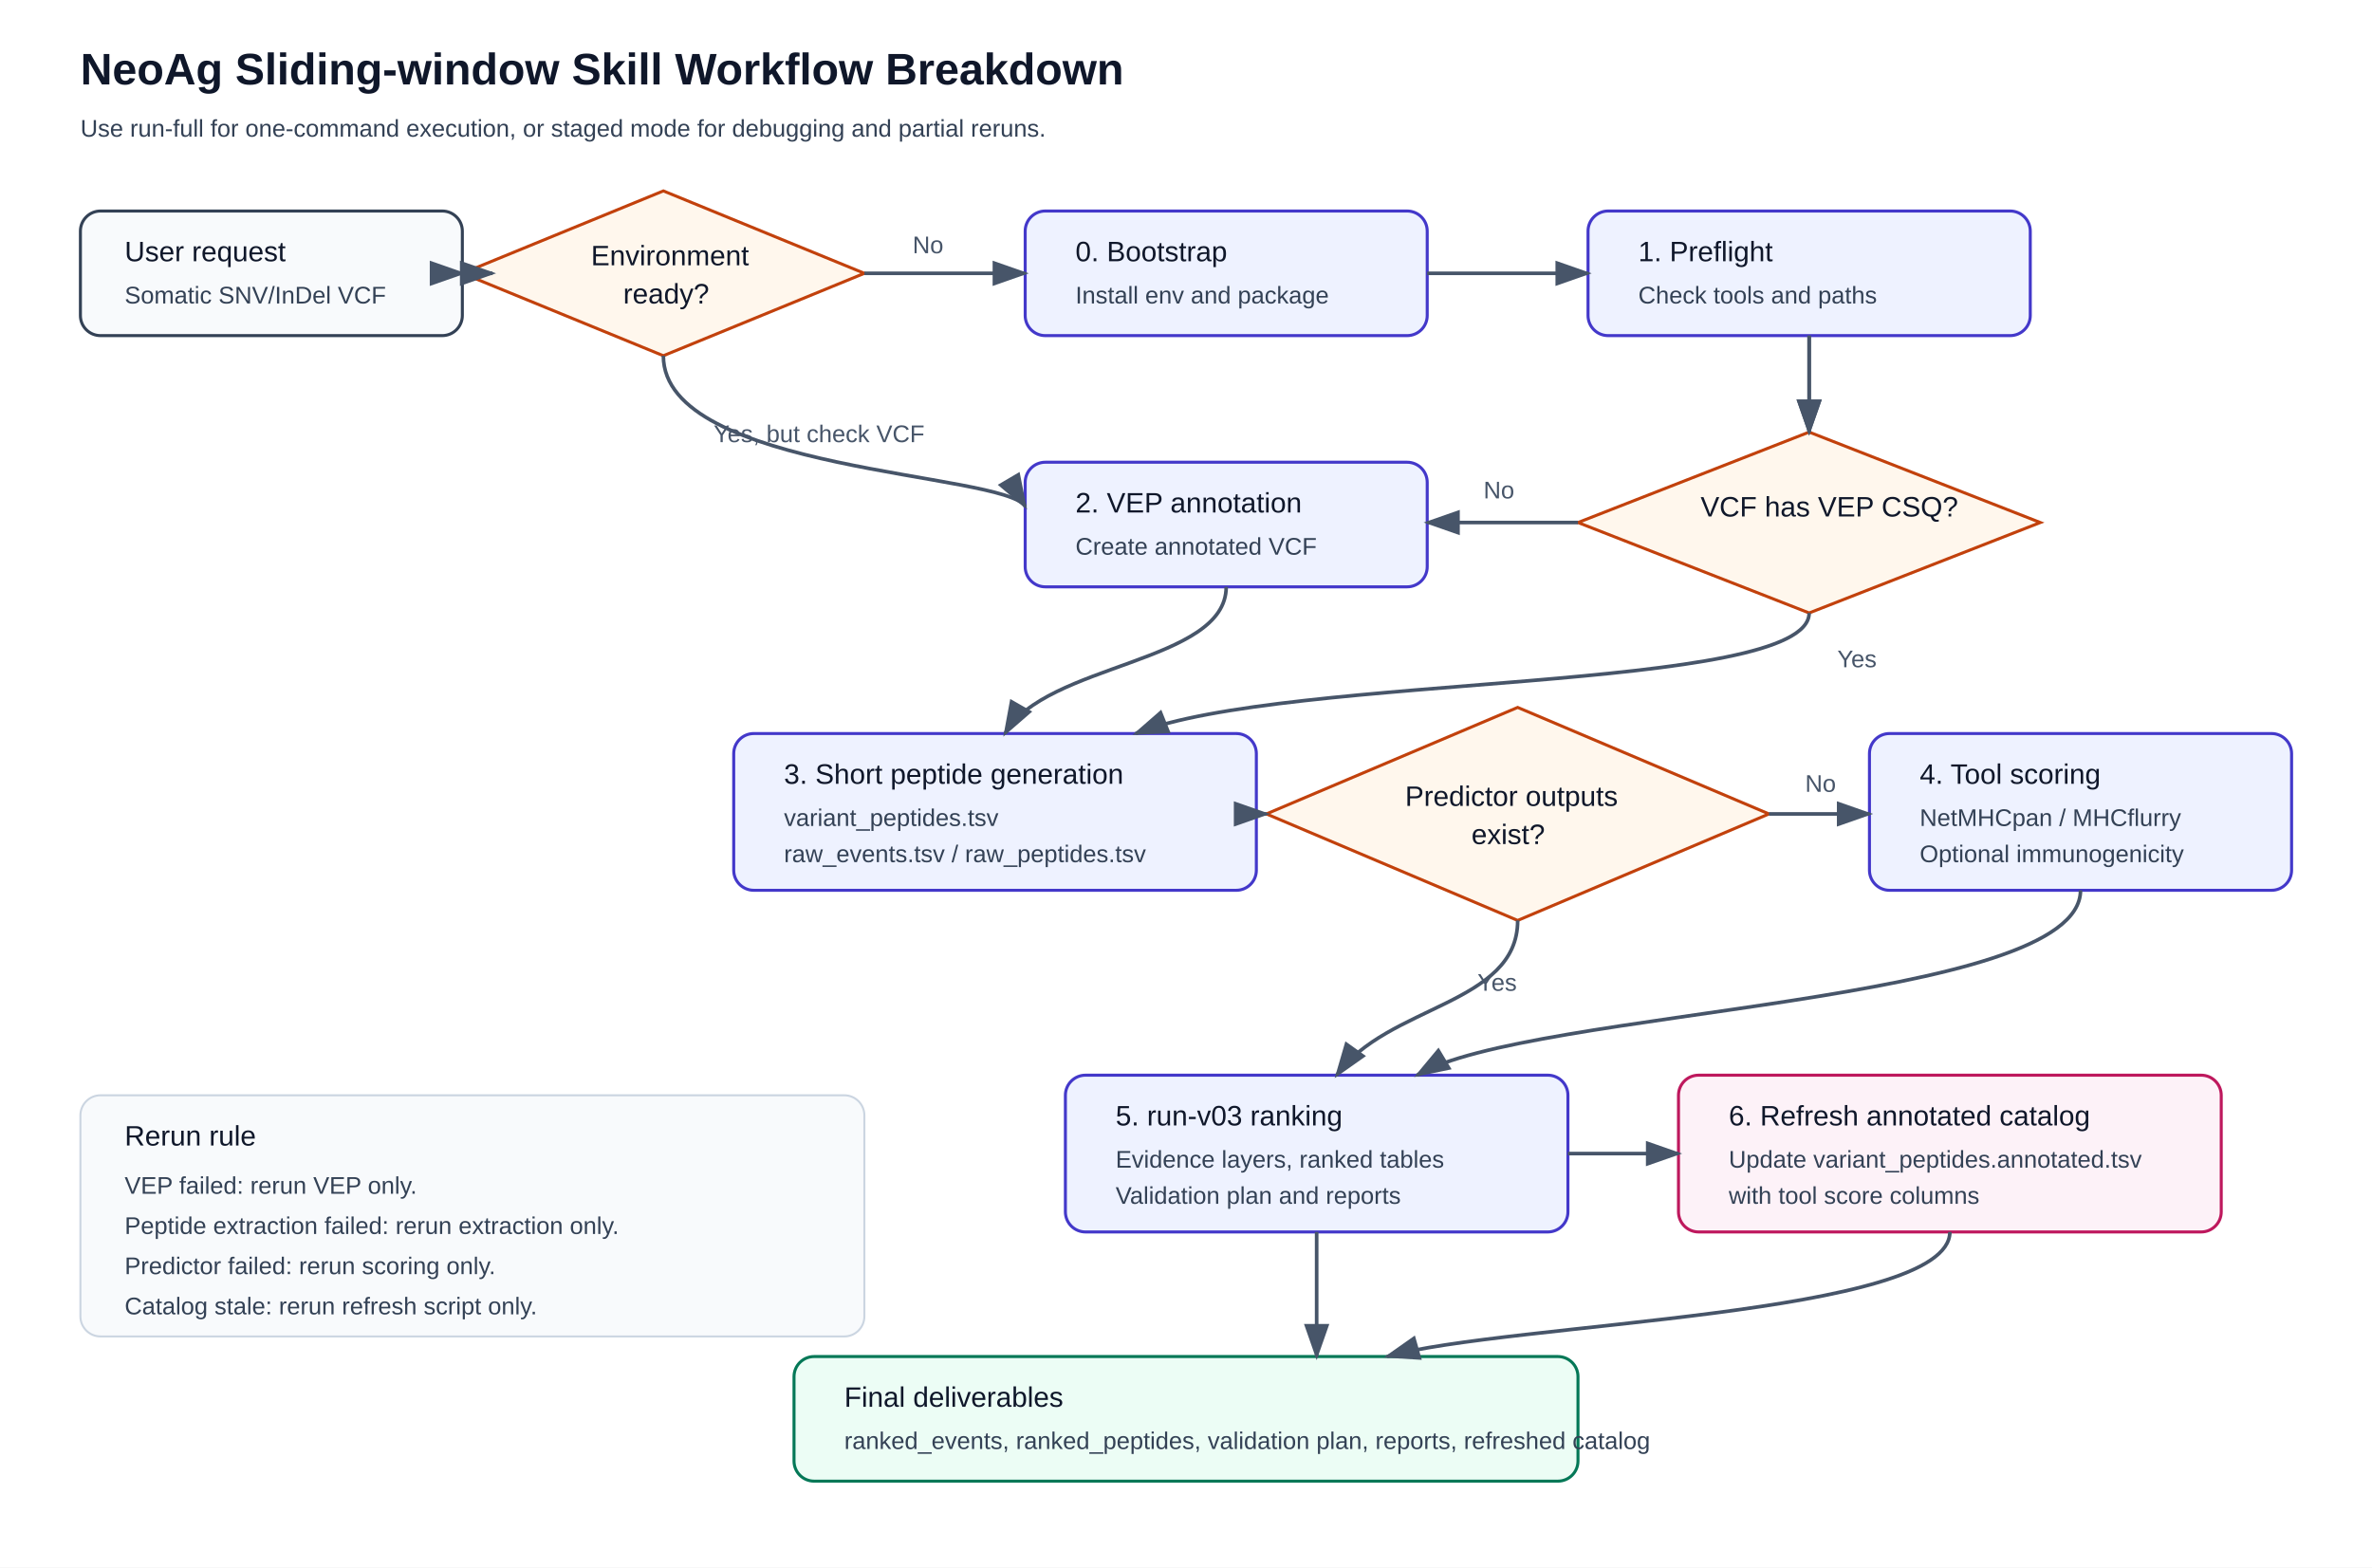
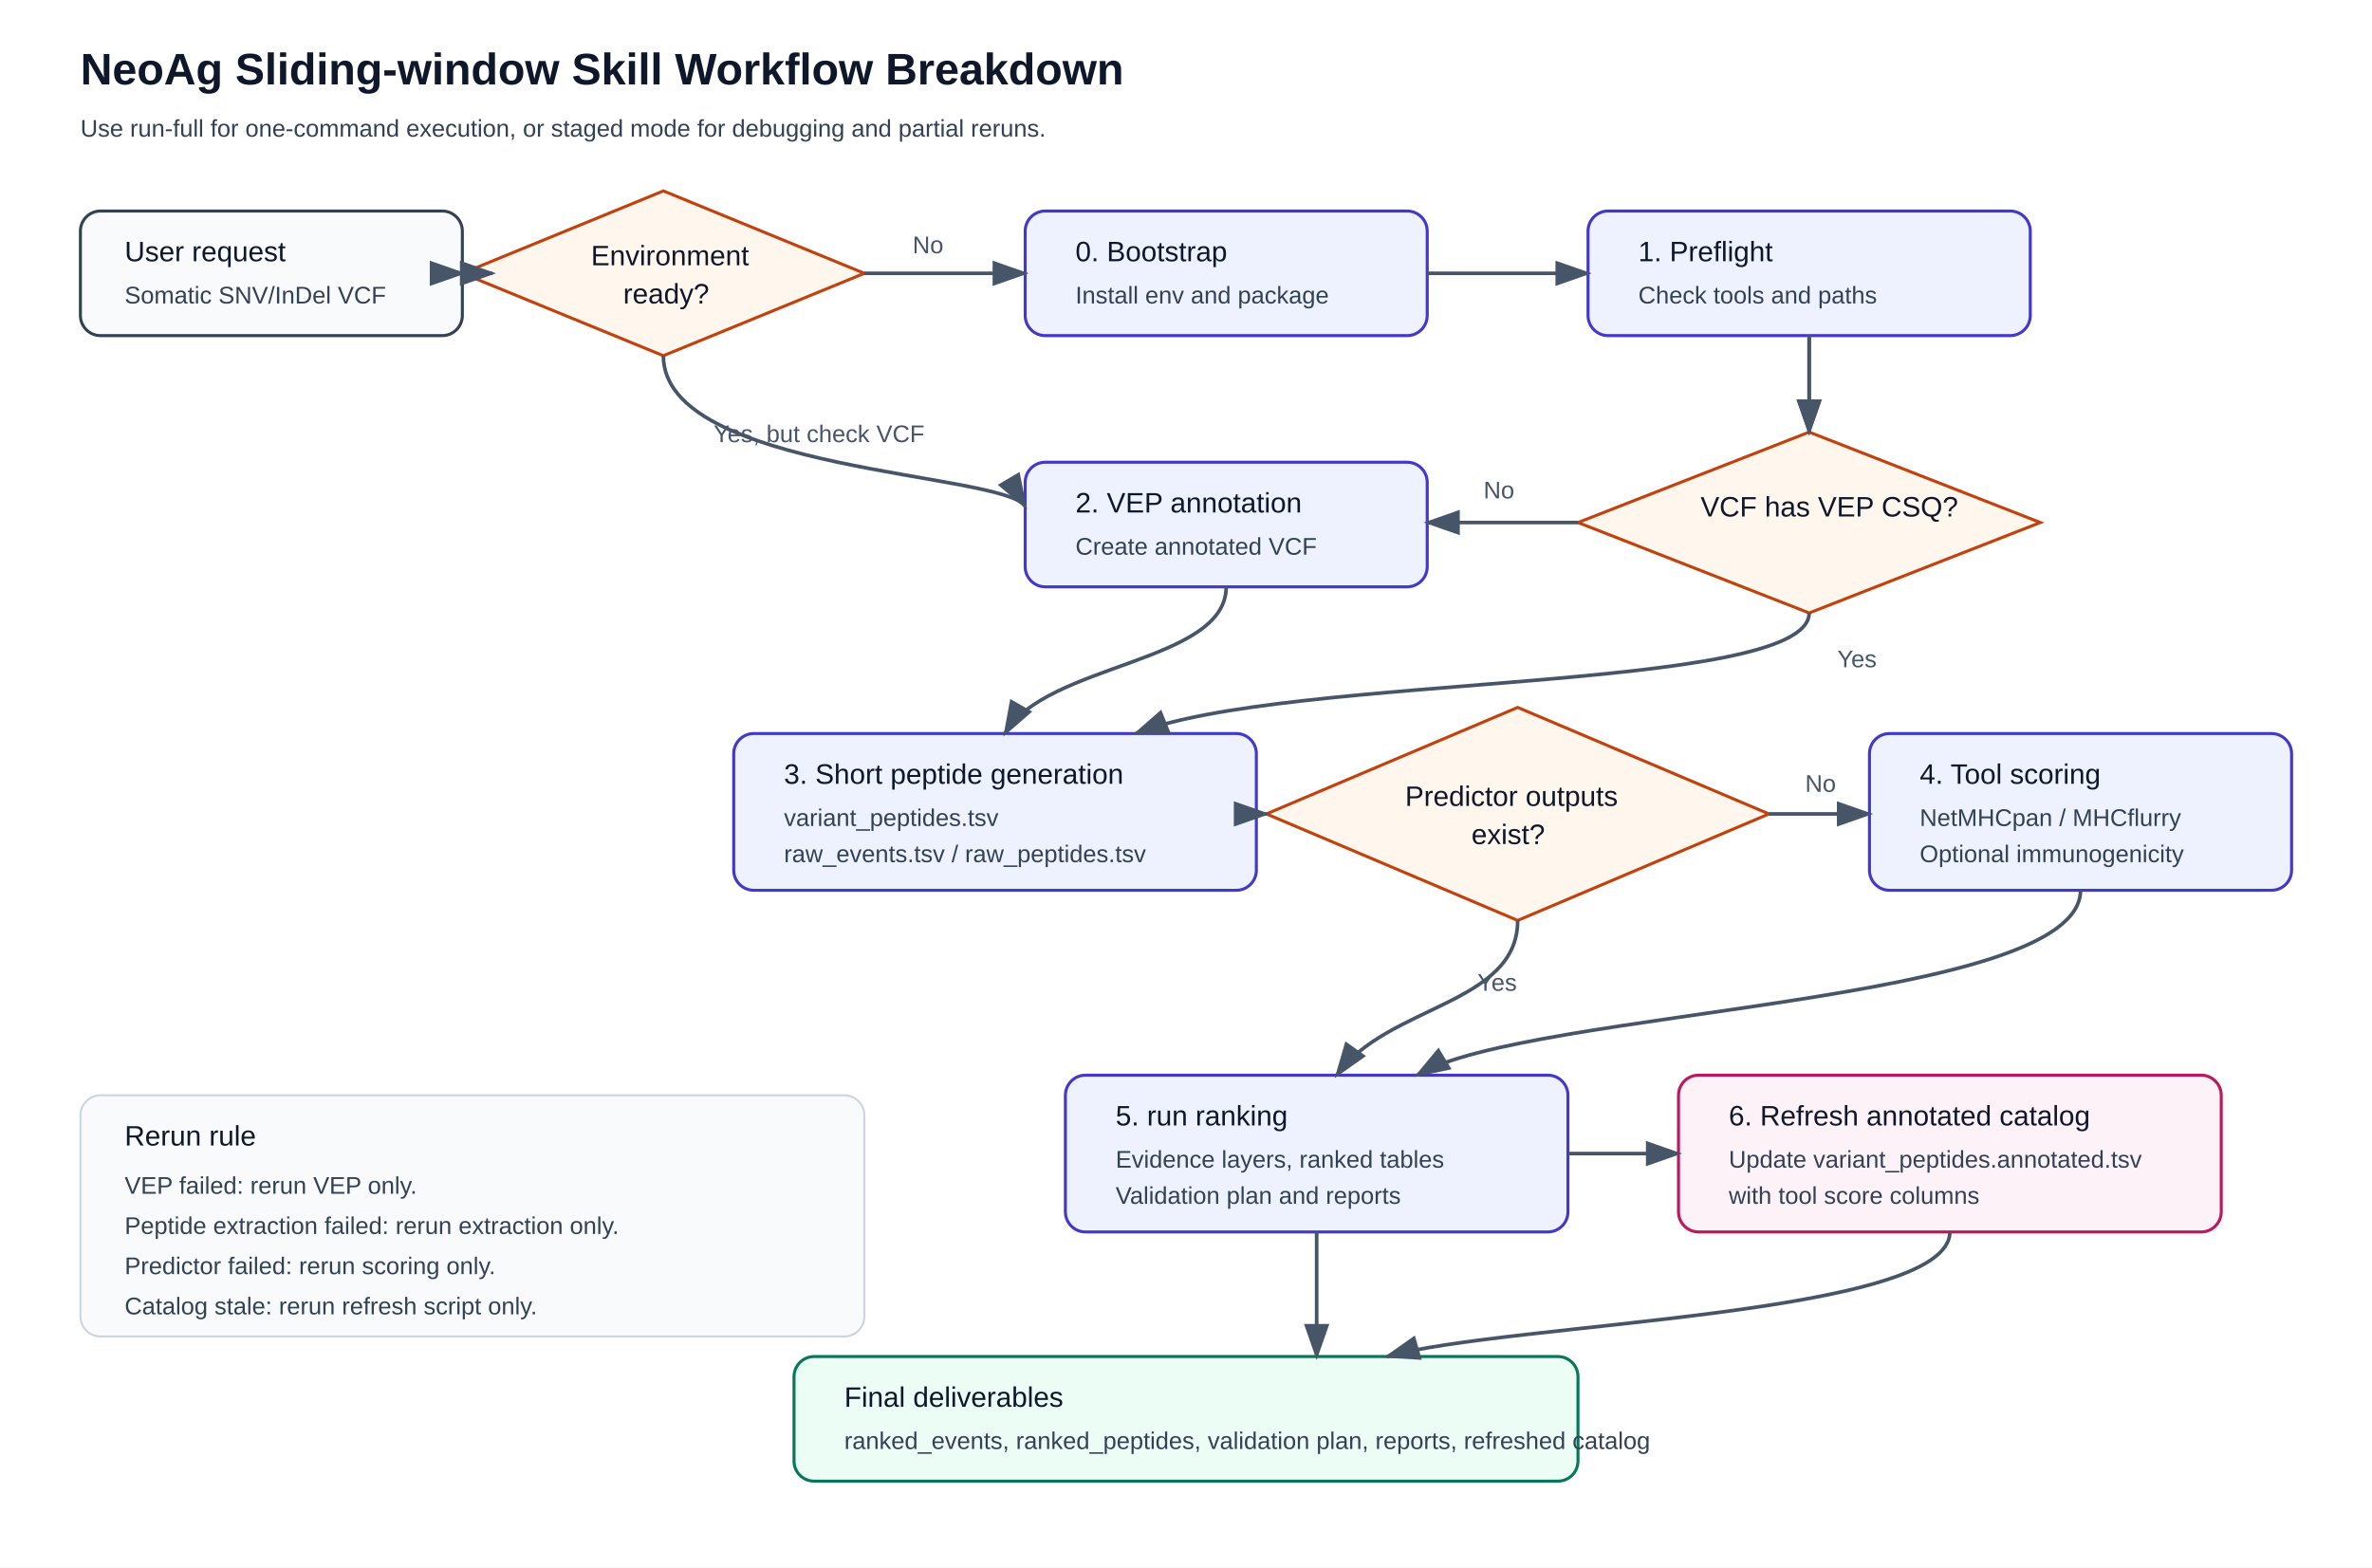
<svg xmlns="http://www.w3.org/2000/svg" width="1180" height="780" viewBox="0 0 1180 780" role="img" aria-labelledby="title desc">
  <defs>
    <style>
      .box { fill: #f8fafc; stroke: #334155; stroke-width: 1.5; rx: 10; }
      .decision { fill: #fff7ed; stroke: #c2410c; stroke-width: 1.5; }
      .stage { fill: #eef2ff; stroke: #4338ca; stroke-width: 1.5; rx: 10; }
      .output { fill: #ecfdf5; stroke: #047857; stroke-width: 1.5; rx: 10; }
      .refresh { fill: #fdf2f8; stroke: #be185d; stroke-width: 1.5; rx: 10; }
      .text { font-family: Arial, Helvetica, sans-serif; font-size: 14px; fill: #0f172a; }
      .small { font-family: Arial, Helvetica, sans-serif; font-size: 12px; fill: #334155; }
      .title { font-family: Arial, Helvetica, sans-serif; font-size: 22px; font-weight: 700; fill: #0f172a; }
      .arrow { stroke: #475569; stroke-width: 1.8; fill: none; marker-end: url(#arrowhead); }
      .label { font-family: Arial, Helvetica, sans-serif; font-size: 12px; fill: #475569; }
    </style>
    <marker id="arrowhead" markerWidth="10" markerHeight="7" refX="9" refY="3.5" orient="auto">
      <polygon points="0 0, 10 3.5, 0 7" fill="#475569" />
    </marker>
  </defs>
  <rect x="0" y="0" width="1180" height="780" fill="#ffffff" />
  <text x="40" y="42" class="title">NeoAg Sliding-window Skill Workflow Breakdown</text>
  <text x="40" y="68" class="small">Use run-full for one-command execution, or staged mode for debugging and partial reruns.</text>
  <rect x="40" y="105" width="190" height="62" class="box" />
  <text x="62" y="130" class="text">User request</text>
  <text x="62" y="151" class="small">Somatic SNV/InDel VCF</text>
  <polygon points="330,95 430,136 330,177 230,136" class="decision" />
  <text x="294" y="132" class="text">Environment</text>
  <text x="310" y="151" class="text">ready?</text>
  <rect x="510" y="105" width="200" height="62" class="stage" />
  <text x="535" y="130" class="text">0. Bootstrap</text>
  <text x="535" y="151" class="small">Install env and package</text>
  <rect x="790" y="105" width="220" height="62" class="stage" />
  <text x="815" y="130" class="text">1. Preflight</text>
  <text x="815" y="151" class="small">Check tools and paths</text>
  <polygon points="900,215 1015,260 900,305 785,260" class="decision" />
  <text x="846" y="257" class="text">VCF has VEP CSQ?</text>
  <rect x="510" y="230" width="200" height="62" class="stage" />
  <text x="535" y="255" class="text">2. VEP annotation</text>
  <text x="535" y="276" class="small">Create annotated VCF</text>
  <rect x="365" y="365" width="260" height="78" class="stage" />
  <text x="390" y="390" class="text">3. Short peptide generation</text>
  <text x="390" y="411" class="small">variant_peptides.tsv</text>
  <text x="390" y="429" class="small">raw_events.tsv / raw_peptides.tsv</text>
  <polygon points="755,352 880,405 755,458 630,405" class="decision" />
  <text x="699" y="401" class="text">Predictor outputs</text>
  <text x="732" y="420" class="text">exist?</text>
  <rect x="930" y="365" width="210" height="78" class="stage" />
  <text x="955" y="390" class="text">4. Tool scoring</text>
  <text x="955" y="411" class="small">NetMHCpan / MHCflurry</text>
  <text x="955" y="429" class="small">Optional immunogenicity</text>
  <rect x="530" y="535" width="250" height="78" class="stage" />
-   <text x="555" y="560" class="text">5. run-v03 ranking</text>
+   <text x="555" y="560" class="text">5. run ranking</text>
  <text x="555" y="581" class="small">Evidence layers, ranked tables</text>
  <text x="555" y="599" class="small">Validation plan and reports</text>
  <rect x="835" y="535" width="270" height="78" class="refresh" />
  <text x="860" y="560" class="text">6. Refresh annotated catalog</text>
  <text x="860" y="581" class="small">Update variant_peptides.annotated.tsv</text>
  <text x="860" y="599" class="small">with tool score columns</text>
  <rect x="395" y="675" width="390" height="62" class="output" />
  <text x="420" y="700" class="text">Final deliverables</text>
  <text x="420" y="721" class="small">ranked_events, ranked_peptides, validation plan, reports, refreshed catalog</text>
  <path d="M230 136 L230 136 L230 136" class="arrow" />
  <path d="M230 136 L245 136" class="arrow" />
  <path d="M430 136 L510 136" class="arrow" />
  <text x="454" y="126" class="label">No</text>
  <path d="M710 136 L790 136" class="arrow" />
  <path d="M900 167 L900 215" class="arrow" />
  <path d="M900 167 L900 215" class="arrow" />
  <path d="M330 177 C330 235, 500 235, 510 252" class="arrow" />
  <text x="355" y="220" class="label">Yes, but check VCF</text>
  <path d="M785 260 L710 260" class="arrow" />
  <text x="738" y="248" class="label">No</text>
  <path d="M610 292 C610 330, 520 330, 500 365" class="arrow" />
  <path d="M900 305 C900 345, 640 335, 565 365" class="arrow" />
  <text x="914" y="332" class="label">Yes</text>
  <path d="M625 405 L630 405" class="arrow" />
  <path d="M880 405 L930 405" class="arrow" />
  <text x="898" y="394" class="label">No</text>
  <path d="M1035 443 C1035 500, 760 502, 705 535" class="arrow" />
  <path d="M755 458 C755 500, 690 500, 665 535" class="arrow" />
  <text x="735" y="493" class="label">Yes</text>
  <path d="M780 574 L835 574" class="arrow" />
  <path d="M970 613 C970 655, 750 658, 690 675" class="arrow" />
  <path d="M655 613 L655 675" class="arrow" />
  <rect x="40" y="545" width="390" height="120" fill="#f8fafc" stroke="#cbd5e1" rx="10" />
  <text x="62" y="570" class="text">Rerun rule</text>
  <text x="62" y="594" class="small">VEP failed: rerun VEP only.</text>
  <text x="62" y="614" class="small">Peptide extraction failed: rerun extraction only.</text>
  <text x="62" y="634" class="small">Predictor failed: rerun scoring only.</text>
  <text x="62" y="654" class="small">Catalog stale: rerun refresh script only.</text>
</svg>
